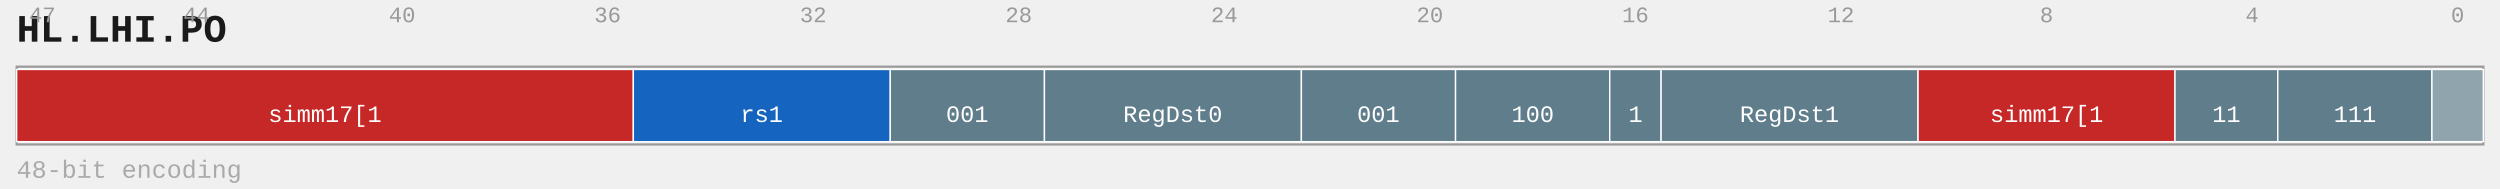
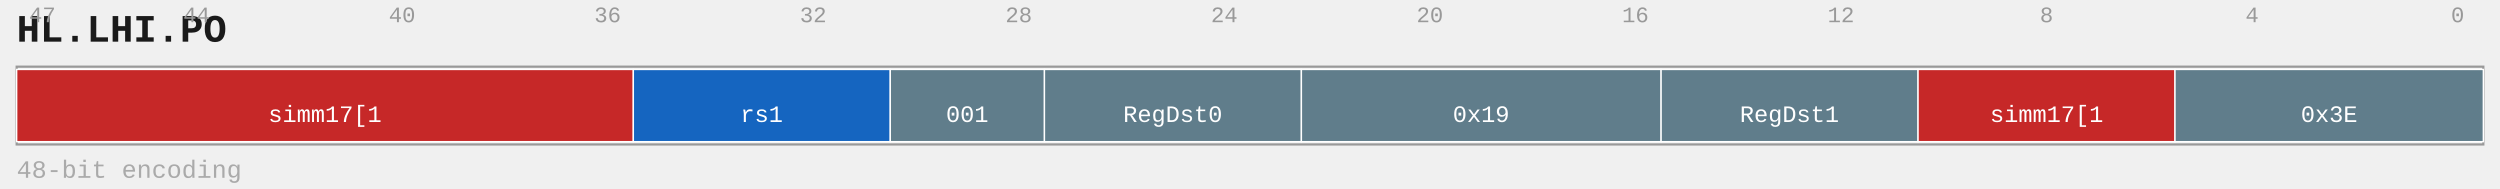
<svg xmlns="http://www.w3.org/2000/svg" viewBox="0 0 900 68" width="900" height="68">
  <defs>
    <style>
      text { font-family: 'Courier New', monospace; }
    </style>
  </defs>
  <text x="6" y="15" font-family="Helvetica Neue,Arial,sans-serif" font-weight="bold" font-size="14" fill="#1a1a1a">HL.LHI.PO</text>
  <text x="15.25" y="8" text-anchor="middle" font-size="8" fill="#999999">47</text>
  <text x="70.75" y="8" text-anchor="middle" font-size="8" fill="#999999">44</text>
  <text x="144.75" y="8" text-anchor="middle" font-size="8" fill="#999999">40</text>
  <text x="218.75" y="8" text-anchor="middle" font-size="8" fill="#999999">36</text>
  <text x="292.75" y="8" text-anchor="middle" font-size="8" fill="#999999">32</text>
  <text x="366.75" y="8" text-anchor="middle" font-size="8" fill="#999999">28</text>
  <text x="440.75" y="8" text-anchor="middle" font-size="8" fill="#999999">24</text>
  <text x="514.75" y="8" text-anchor="middle" font-size="8" fill="#999999">20</text>
  <text x="588.75" y="8" text-anchor="middle" font-size="8" fill="#999999">16</text>
  <text x="662.75" y="8" text-anchor="middle" font-size="8" fill="#999999">12</text>
  <text x="736.75" y="8" text-anchor="middle" font-size="8" fill="#999999">8</text>
  <text x="810.75" y="8" text-anchor="middle" font-size="8" fill="#999999">4</text>
  <text x="884.75" y="8" text-anchor="middle" font-size="8" fill="#999999">0</text>
  <rect x="6" y="24" width="888.00" height="28" fill="none" stroke="#999999" stroke-width="0.8" />
  <rect x="6.000" y="25" width="222.000" height="26" fill="#C62828" stroke="white" stroke-width="0.5" />
  <text x="117.0" y="41.5" text-anchor="middle" dominant-baseline="middle" font-size="8.5" fill="white" pointer-events="none">simm17[1</text>
  <rect x="228.000" y="25" width="92.500" height="26" fill="#1565C0" stroke="white" stroke-width="0.5" />
  <text x="274.2" y="41.5" text-anchor="middle" dominant-baseline="middle" font-size="8.5" fill="white" pointer-events="none">rs1</text>
  <rect x="320.500" y="25" width="55.500" height="26" fill="#607D8B" stroke="white" stroke-width="0.5" />
  <text x="348.2" y="41.5" text-anchor="middle" dominant-baseline="middle" font-size="8.5" fill="white" pointer-events="none">001</text>
  <rect x="376.000" y="25" width="92.500" height="26" fill="#607D8B" stroke="white" stroke-width="0.5" />
  <text x="422.2" y="41.5" text-anchor="middle" dominant-baseline="middle" font-size="8.5" fill="white" pointer-events="none">RegDst0</text>
-   <rect x="468.500" y="25" width="55.500" height="26" fill="#607D8B" stroke="white" stroke-width="0.5" />
-   <text x="496.2" y="41.5" text-anchor="middle" dominant-baseline="middle" font-size="8.5" fill="white" pointer-events="none">001</text>
-   <rect x="524.000" y="25" width="55.500" height="26" fill="#607D8B" stroke="white" stroke-width="0.5" />
-   <text x="551.8" y="41.5" text-anchor="middle" dominant-baseline="middle" font-size="8.5" fill="white" pointer-events="none">100</text>
-   <rect x="579.500" y="25" width="18.500" height="26" fill="#607D8B" stroke="white" stroke-width="0.5" />
-   <text x="588.8" y="41.5" text-anchor="middle" dominant-baseline="middle" font-size="8.5" fill="white" pointer-events="none">1</text>
+   <rect x="468.500" y="25" width="129.500" height="26" fill="#607D8B" stroke="white" stroke-width="0.5" />
+   <text x="533.2" y="41.5" text-anchor="middle" dominant-baseline="middle" font-size="8.5" fill="white" pointer-events="none">0x19</text>
  <rect x="598.000" y="25" width="92.500" height="26" fill="#607D8B" stroke="white" stroke-width="0.5" />
  <text x="644.2" y="41.5" text-anchor="middle" dominant-baseline="middle" font-size="8.5" fill="white" pointer-events="none">RegDst1</text>
  <rect x="690.500" y="25" width="92.500" height="26" fill="#C62828" stroke="white" stroke-width="0.5" />
  <text x="736.8" y="41.5" text-anchor="middle" dominant-baseline="middle" font-size="8.5" fill="white" pointer-events="none">simm17[1</text>
-   <rect x="783.000" y="25" width="37.000" height="26" fill="#607D8B" stroke="white" stroke-width="0.5" />
-   <text x="801.5" y="41.5" text-anchor="middle" dominant-baseline="middle" font-size="8.5" fill="white" pointer-events="none">11</text>
-   <rect x="820.000" y="25" width="55.500" height="26" fill="#607D8B" stroke="white" stroke-width="0.5" />
-   <text x="847.8" y="41.5" text-anchor="middle" dominant-baseline="middle" font-size="8.5" fill="white" pointer-events="none">111</text>
-   <rect x="875.500" y="25" width="18.500" height="26" fill="#90A4AE" stroke="white" stroke-width="0.5" />
+   <rect x="783.000" y="25" width="111.000" height="26" fill="#607D8B" stroke="white" stroke-width="0.5" />
+   <text x="838.5" y="41.5" text-anchor="middle" dominant-baseline="middle" font-size="8.5" fill="white" pointer-events="none">0x3E</text>
  <text x="6" y="64" font-size="9" fill="#aaaaaa" font-family="Helvetica Neue,Arial,sans-serif">48-bit encoding</text>
</svg>
